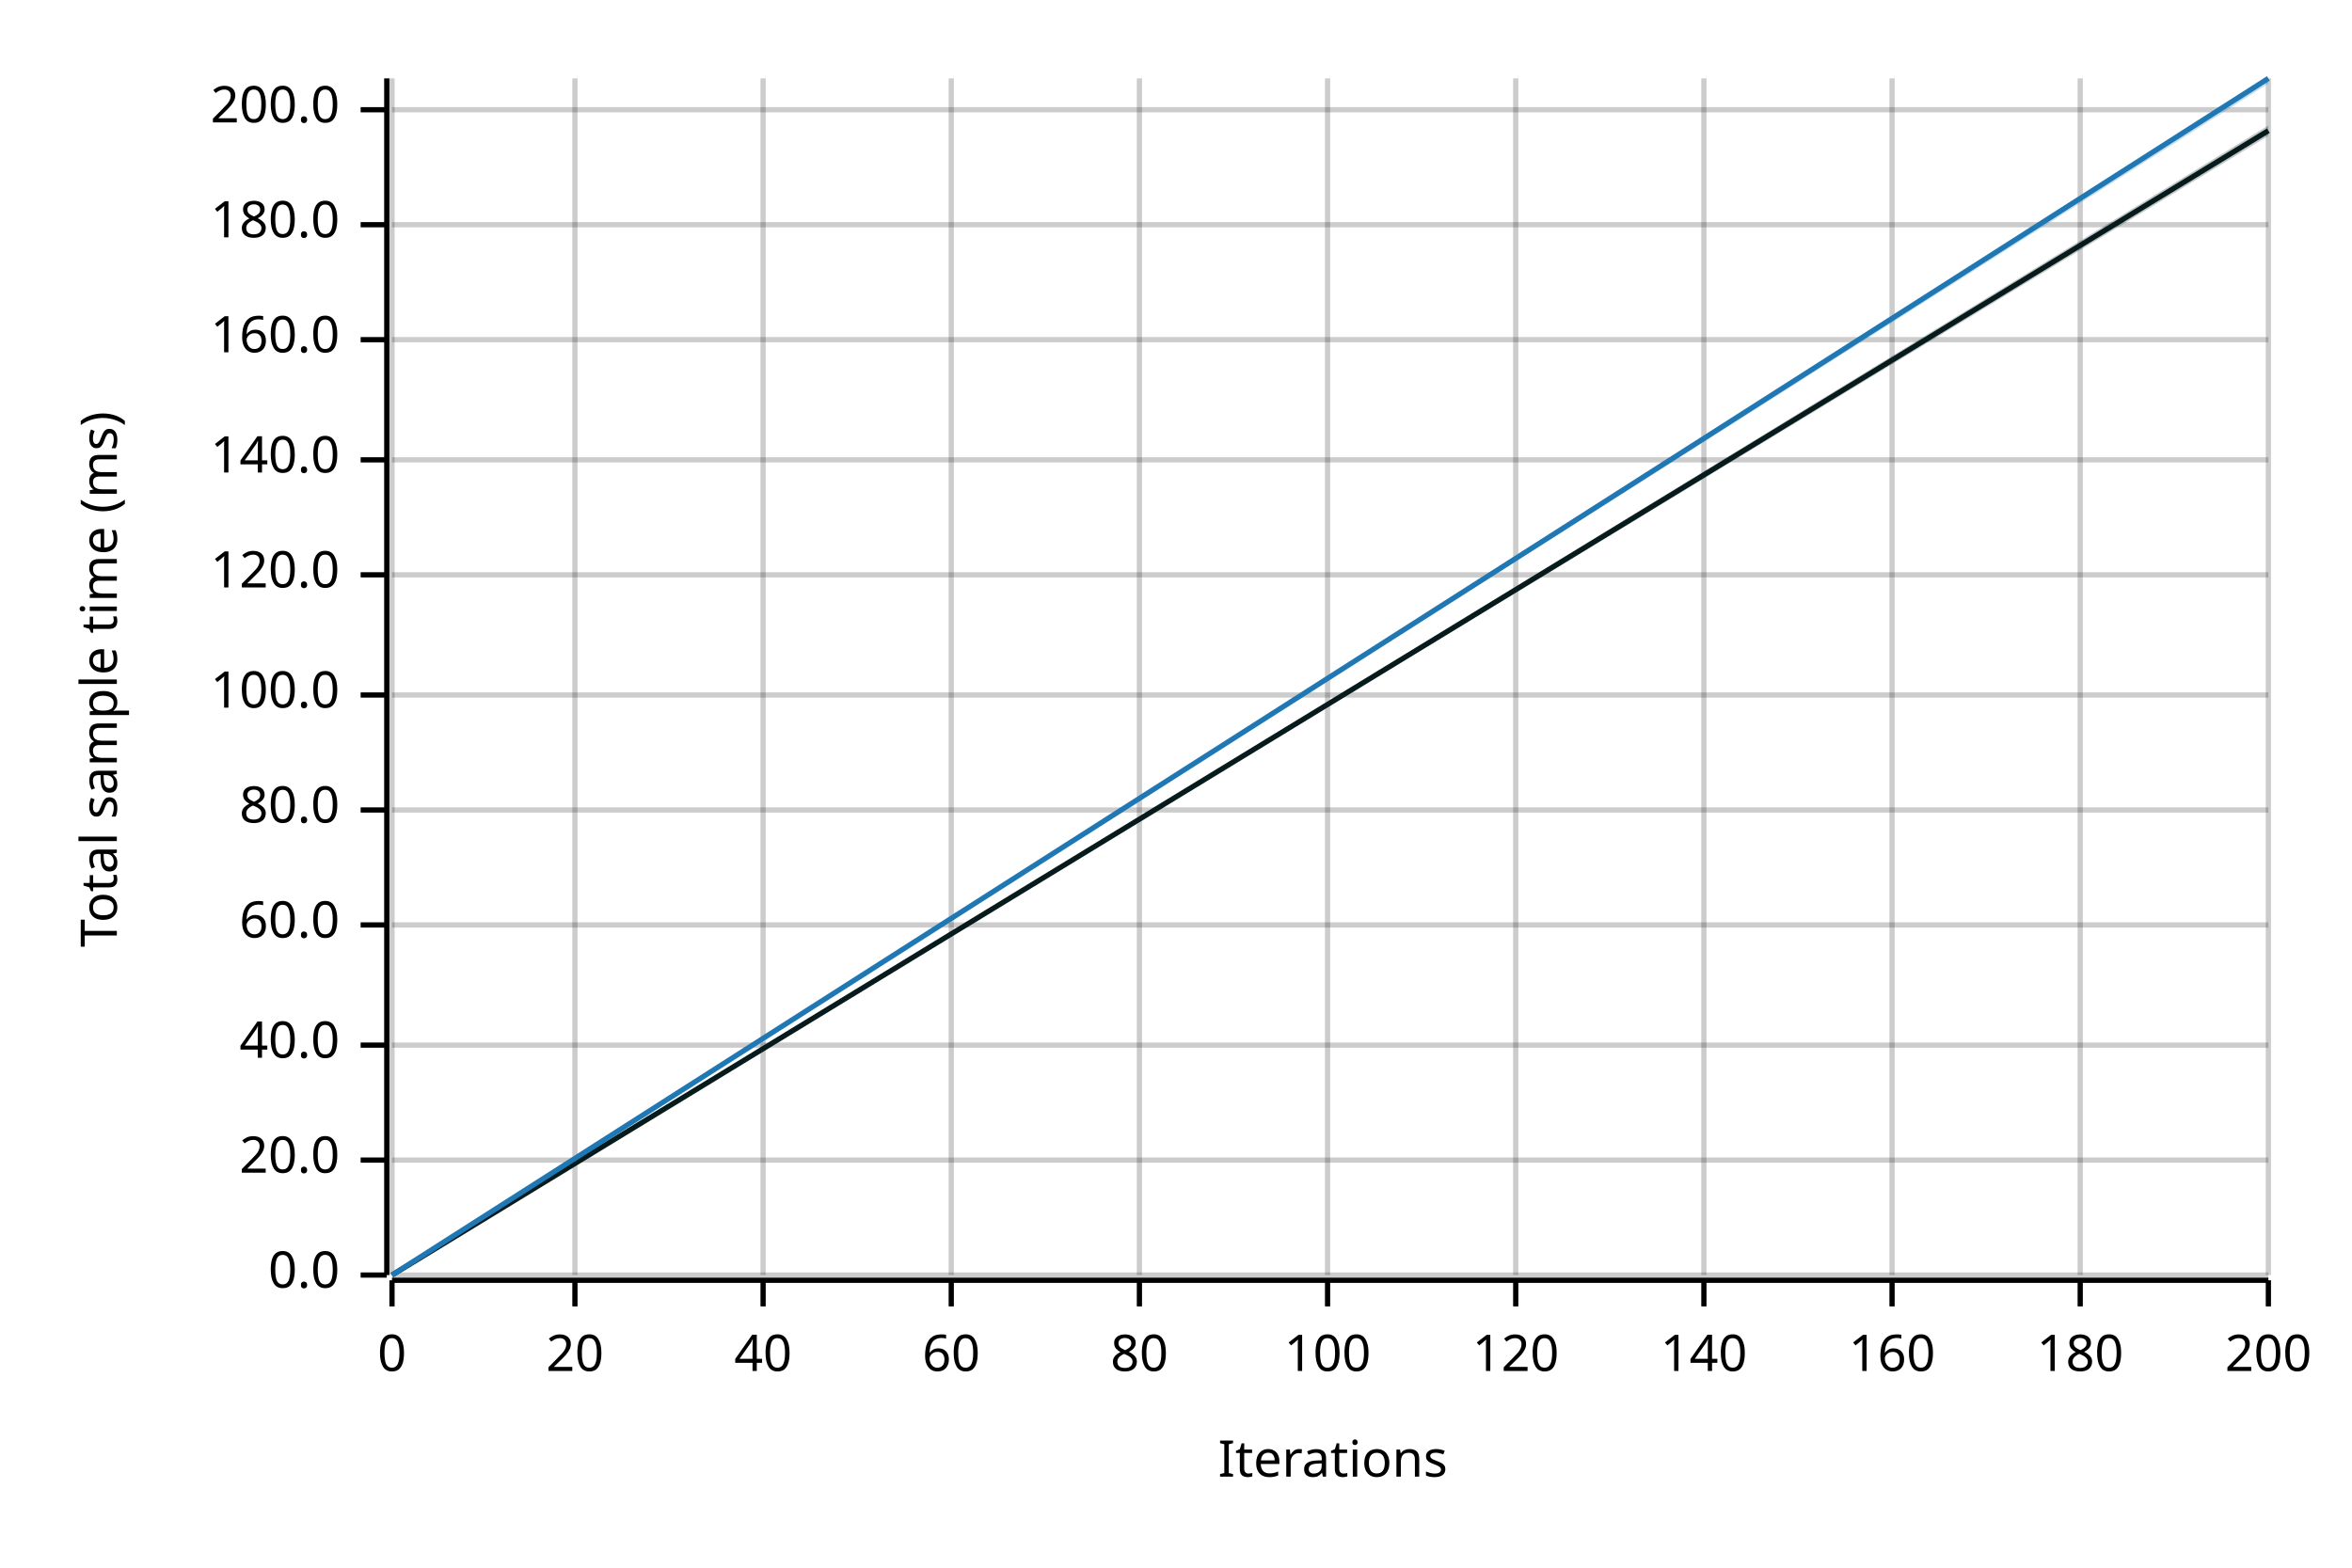
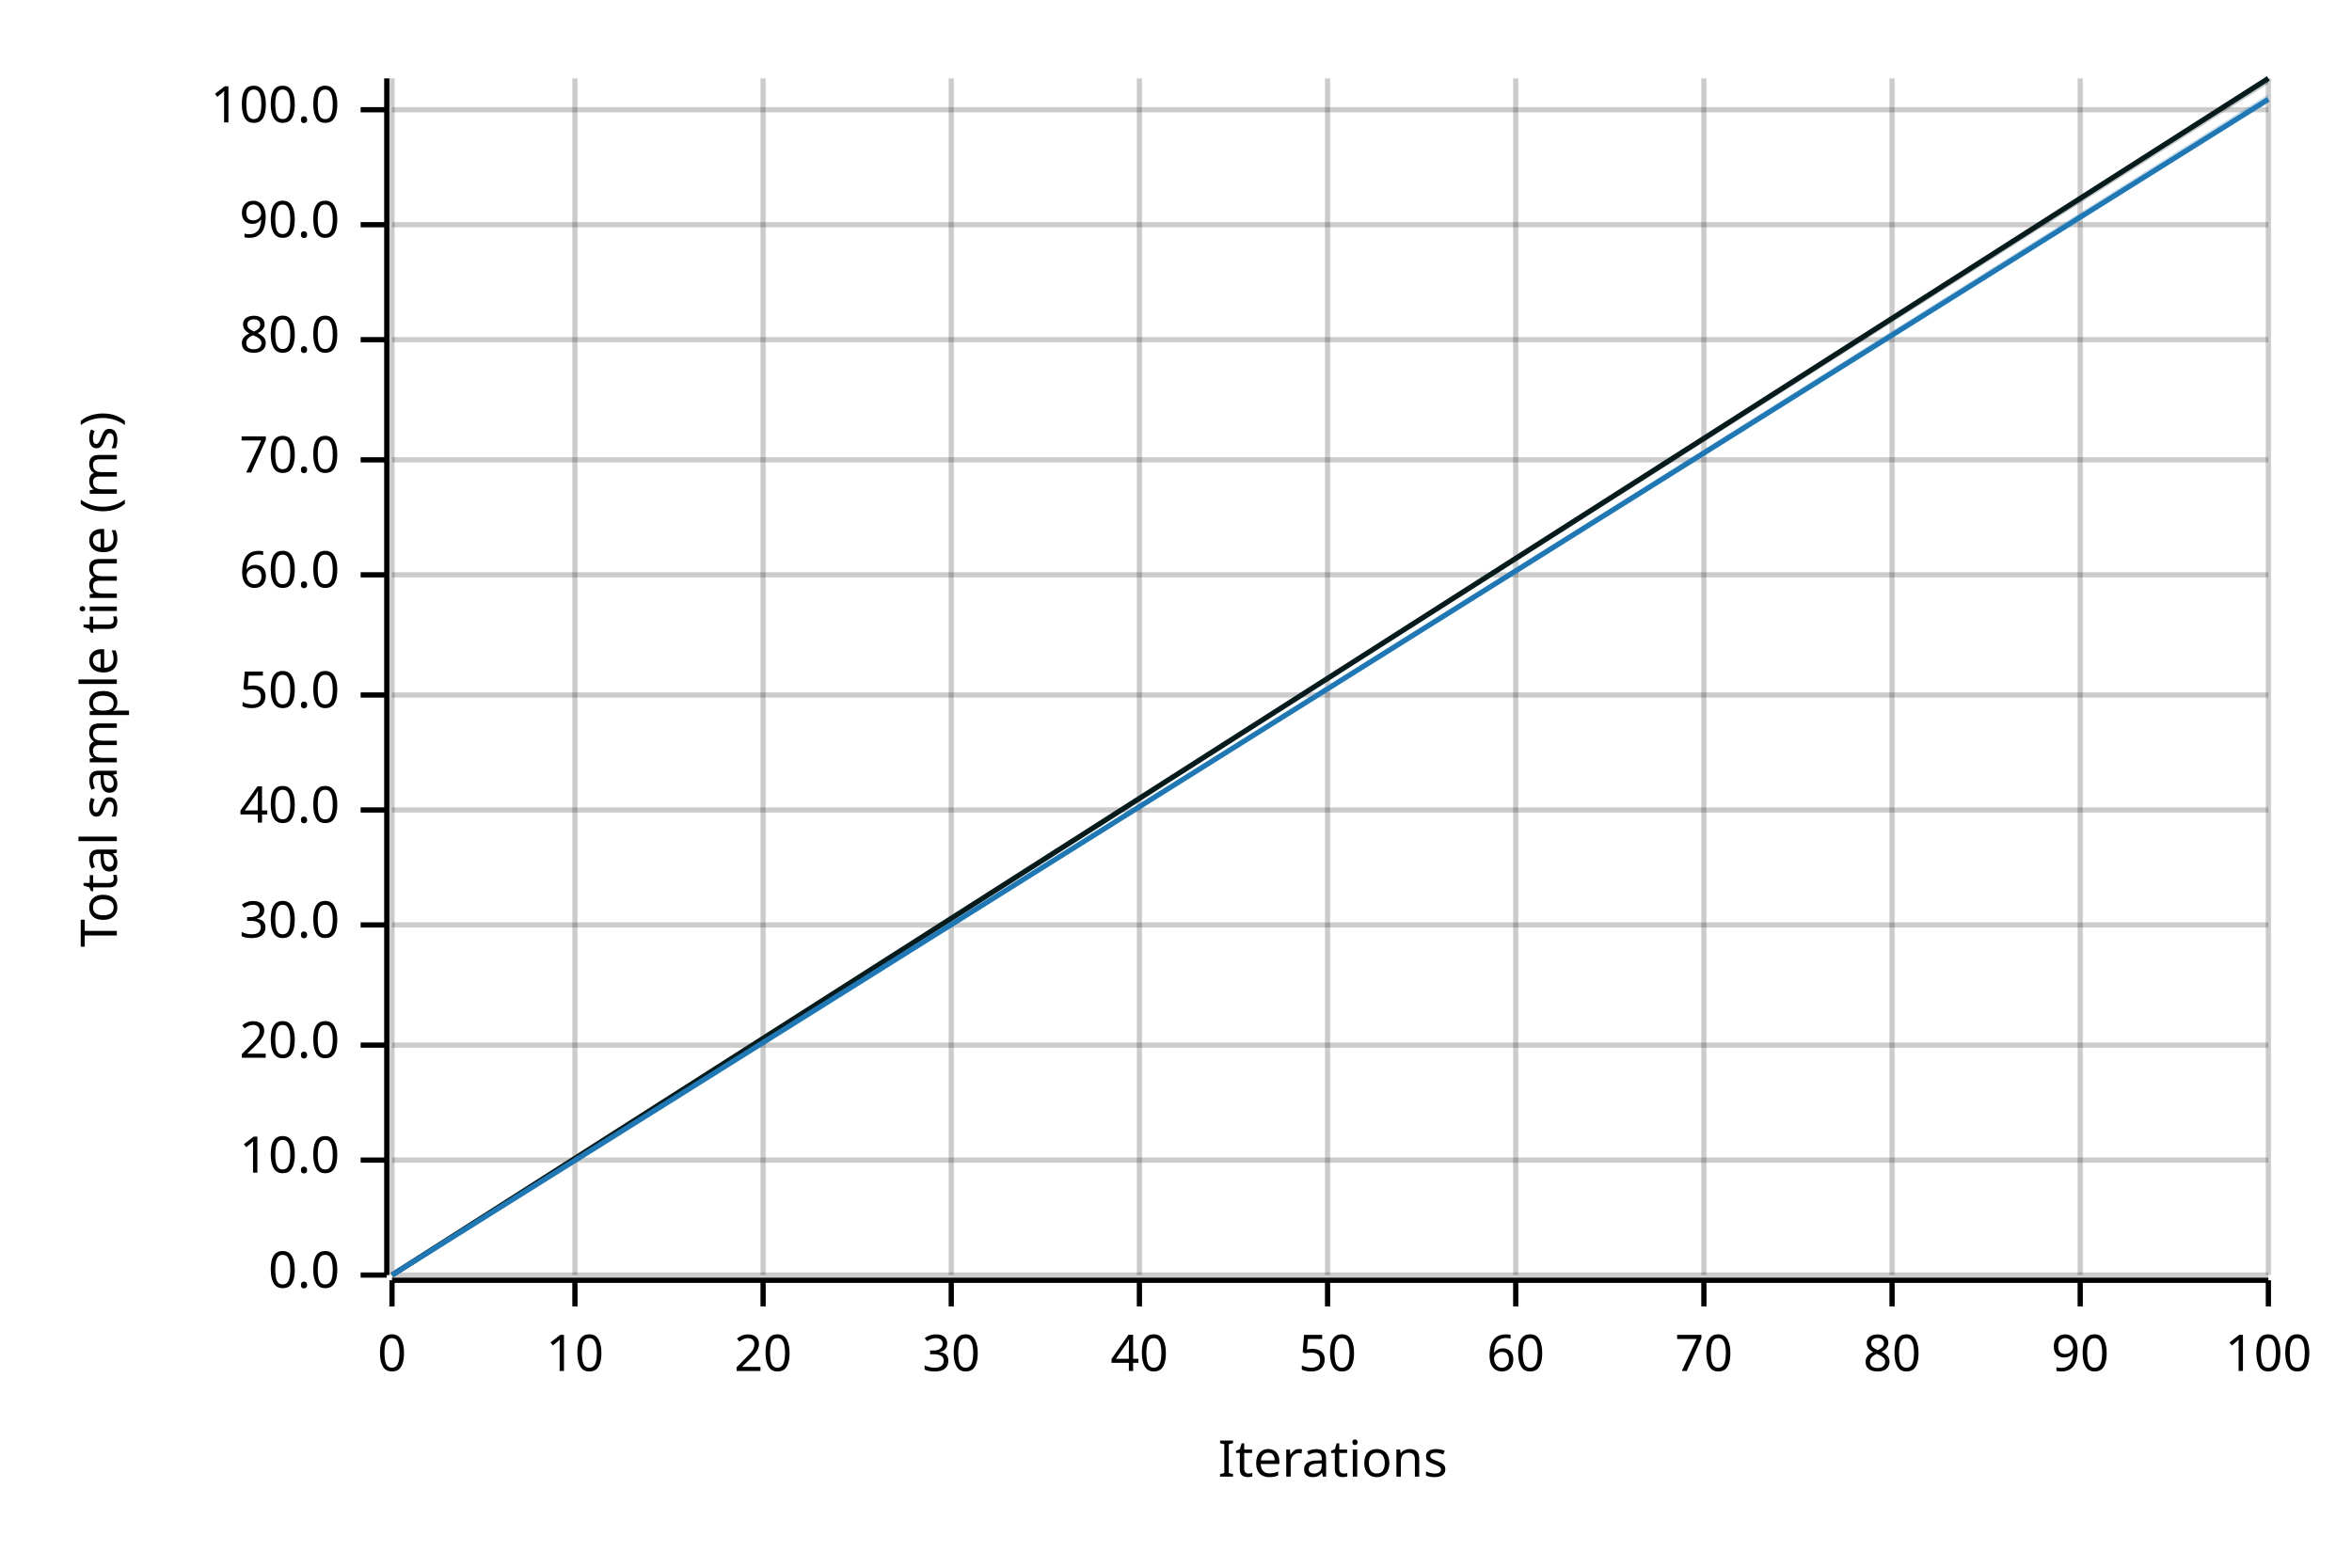
<svg xmlns="http://www.w3.org/2000/svg" width="450" height="300" viewBox="0 0 450 300">
  <text x="15" y="130" dy="0.76em" text-anchor="middle" font-family="sans-serif" font-size="9.677" opacity="1" fill="#000000" transform="rotate(270, 15, 130)">
Total sample time (ms)
</text>
  <text x="255" y="285" dy="-0.5ex" text-anchor="middle" font-family="sans-serif" font-size="9.677" opacity="1" fill="#000000">
Iterations
</text>
  <line opacity="0.2" stroke="#000000" stroke-width="1" x1="75" y1="244" x2="75" y2="15" />
  <line opacity="0.2" stroke="#000000" stroke-width="1" x1="110" y1="244" x2="110" y2="15" />
  <line opacity="0.2" stroke="#000000" stroke-width="1" x1="146" y1="244" x2="146" y2="15" />
  <line opacity="0.2" stroke="#000000" stroke-width="1" x1="182" y1="244" x2="182" y2="15" />
  <line opacity="0.2" stroke="#000000" stroke-width="1" x1="218" y1="244" x2="218" y2="15" />
  <line opacity="0.2" stroke="#000000" stroke-width="1" x1="254" y1="244" x2="254" y2="15" />
  <line opacity="0.2" stroke="#000000" stroke-width="1" x1="290" y1="244" x2="290" y2="15" />
  <line opacity="0.2" stroke="#000000" stroke-width="1" x1="326" y1="244" x2="326" y2="15" />
  <line opacity="0.2" stroke="#000000" stroke-width="1" x1="362" y1="244" x2="362" y2="15" />
  <line opacity="0.2" stroke="#000000" stroke-width="1" x1="398" y1="244" x2="398" y2="15" />
  <line opacity="0.2" stroke="#000000" stroke-width="1" x1="434" y1="244" x2="434" y2="15" />
  <line opacity="0.2" stroke="#000000" stroke-width="1" x1="75" y1="244" x2="434" y2="244" />
  <line opacity="0.2" stroke="#000000" stroke-width="1" x1="75" y1="222" x2="434" y2="222" />
  <line opacity="0.2" stroke="#000000" stroke-width="1" x1="75" y1="200" x2="434" y2="200" />
  <line opacity="0.2" stroke="#000000" stroke-width="1" x1="75" y1="177" x2="434" y2="177" />
  <line opacity="0.2" stroke="#000000" stroke-width="1" x1="75" y1="155" x2="434" y2="155" />
  <line opacity="0.2" stroke="#000000" stroke-width="1" x1="75" y1="133" x2="434" y2="133" />
  <line opacity="0.2" stroke="#000000" stroke-width="1" x1="75" y1="110" x2="434" y2="110" />
  <line opacity="0.2" stroke="#000000" stroke-width="1" x1="75" y1="88" x2="434" y2="88" />
  <line opacity="0.2" stroke="#000000" stroke-width="1" x1="75" y1="65" x2="434" y2="65" />
  <line opacity="0.2" stroke="#000000" stroke-width="1" x1="75" y1="43" x2="434" y2="43" />
  <line opacity="0.2" stroke="#000000" stroke-width="1" x1="75" y1="21" x2="434" y2="21" />
  <polyline fill="none" opacity="1" stroke="#000000" stroke-width="1" points="74,15 74,244 " />
  <text x="65" y="244" dy="0.5ex" text-anchor="end" font-family="sans-serif" font-size="9.677" opacity="1" fill="#000000">
0.0
</text>
  <polyline fill="none" opacity="1" stroke="#000000" stroke-width="1" points="69,244 74,244 " />
  <text x="65" y="222" dy="0.5ex" text-anchor="end" font-family="sans-serif" font-size="9.677" opacity="1" fill="#000000">
- 20.0
+ 10.0
</text>
  <polyline fill="none" opacity="1" stroke="#000000" stroke-width="1" points="69,222 74,222 " />
  <text x="65" y="200" dy="0.5ex" text-anchor="end" font-family="sans-serif" font-size="9.677" opacity="1" fill="#000000">
- 40.0
+ 20.0
</text>
  <polyline fill="none" opacity="1" stroke="#000000" stroke-width="1" points="69,200 74,200 " />
  <text x="65" y="177" dy="0.5ex" text-anchor="end" font-family="sans-serif" font-size="9.677" opacity="1" fill="#000000">
- 60.0
+ 30.0
</text>
  <polyline fill="none" opacity="1" stroke="#000000" stroke-width="1" points="69,177 74,177 " />
  <text x="65" y="155" dy="0.5ex" text-anchor="end" font-family="sans-serif" font-size="9.677" opacity="1" fill="#000000">
- 80.0
+ 40.0
</text>
  <polyline fill="none" opacity="1" stroke="#000000" stroke-width="1" points="69,155 74,155 " />
  <text x="65" y="133" dy="0.5ex" text-anchor="end" font-family="sans-serif" font-size="9.677" opacity="1" fill="#000000">
- 100.0
+ 50.0
</text>
  <polyline fill="none" opacity="1" stroke="#000000" stroke-width="1" points="69,133 74,133 " />
  <text x="65" y="110" dy="0.5ex" text-anchor="end" font-family="sans-serif" font-size="9.677" opacity="1" fill="#000000">
- 120.0
+ 60.0
</text>
  <polyline fill="none" opacity="1" stroke="#000000" stroke-width="1" points="69,110 74,110 " />
  <text x="65" y="88" dy="0.5ex" text-anchor="end" font-family="sans-serif" font-size="9.677" opacity="1" fill="#000000">
- 140.0
+ 70.0
</text>
  <polyline fill="none" opacity="1" stroke="#000000" stroke-width="1" points="69,88 74,88 " />
  <text x="65" y="65" dy="0.5ex" text-anchor="end" font-family="sans-serif" font-size="9.677" opacity="1" fill="#000000">
- 160.0
+ 80.0
</text>
  <polyline fill="none" opacity="1" stroke="#000000" stroke-width="1" points="69,65 74,65 " />
  <text x="65" y="43" dy="0.5ex" text-anchor="end" font-family="sans-serif" font-size="9.677" opacity="1" fill="#000000">
- 180.0
+ 90.0
</text>
  <polyline fill="none" opacity="1" stroke="#000000" stroke-width="1" points="69,43 74,43 " />
  <text x="65" y="21" dy="0.5ex" text-anchor="end" font-family="sans-serif" font-size="9.677" opacity="1" fill="#000000">
- 200.0
+ 100.0
</text>
  <polyline fill="none" opacity="1" stroke="#000000" stroke-width="1" points="69,21 74,21 " />
  <polyline fill="none" opacity="1" stroke="#000000" stroke-width="1" points="75,245 434,245 " />
  <text x="75" y="255" dy="0.76em" text-anchor="middle" font-family="sans-serif" font-size="9.677" opacity="1" fill="#000000">
0
</text>
  <polyline fill="none" opacity="1" stroke="#000000" stroke-width="1" points="75,245 75,250 " />
  <text x="110" y="255" dy="0.76em" text-anchor="middle" font-family="sans-serif" font-size="9.677" opacity="1" fill="#000000">
- 20
+ 10
</text>
  <polyline fill="none" opacity="1" stroke="#000000" stroke-width="1" points="110,245 110,250 " />
  <text x="146" y="255" dy="0.76em" text-anchor="middle" font-family="sans-serif" font-size="9.677" opacity="1" fill="#000000">
- 40
+ 20
</text>
  <polyline fill="none" opacity="1" stroke="#000000" stroke-width="1" points="146,245 146,250 " />
  <text x="182" y="255" dy="0.76em" text-anchor="middle" font-family="sans-serif" font-size="9.677" opacity="1" fill="#000000">
- 60
+ 30
</text>
  <polyline fill="none" opacity="1" stroke="#000000" stroke-width="1" points="182,245 182,250 " />
  <text x="218" y="255" dy="0.76em" text-anchor="middle" font-family="sans-serif" font-size="9.677" opacity="1" fill="#000000">
- 80
+ 40
</text>
  <polyline fill="none" opacity="1" stroke="#000000" stroke-width="1" points="218,245 218,250 " />
  <text x="254" y="255" dy="0.76em" text-anchor="middle" font-family="sans-serif" font-size="9.677" opacity="1" fill="#000000">
- 100
+ 50
</text>
  <polyline fill="none" opacity="1" stroke="#000000" stroke-width="1" points="254,245 254,250 " />
  <text x="290" y="255" dy="0.76em" text-anchor="middle" font-family="sans-serif" font-size="9.677" opacity="1" fill="#000000">
- 120
+ 60
</text>
  <polyline fill="none" opacity="1" stroke="#000000" stroke-width="1" points="290,245 290,250 " />
  <text x="326" y="255" dy="0.76em" text-anchor="middle" font-family="sans-serif" font-size="9.677" opacity="1" fill="#000000">
- 140
+ 70
</text>
  <polyline fill="none" opacity="1" stroke="#000000" stroke-width="1" points="326,245 326,250 " />
  <text x="362" y="255" dy="0.76em" text-anchor="middle" font-family="sans-serif" font-size="9.677" opacity="1" fill="#000000">
- 160
+ 80
</text>
  <polyline fill="none" opacity="1" stroke="#000000" stroke-width="1" points="362,245 362,250 " />
  <text x="398" y="255" dy="0.76em" text-anchor="middle" font-family="sans-serif" font-size="9.677" opacity="1" fill="#000000">
- 180
+ 90
</text>
  <polyline fill="none" opacity="1" stroke="#000000" stroke-width="1" points="398,245 398,250 " />
  <text x="434" y="255" dy="0.76em" text-anchor="middle" font-family="sans-serif" font-size="9.677" opacity="1" fill="#000000">
- 200
+ 100
</text>
  <polyline fill="none" opacity="1" stroke="#000000" stroke-width="1" points="434,245 434,250 " />
-   <polyline fill="none" opacity="1" stroke="#071A1C" stroke-width="1" points="75,244 434,25 " />
-   <polygon opacity="0.25" fill="#071A1C" points="75,244 434,26 434,24 " />
-   <polyline fill="none" opacity="1" stroke="#1F78B4" stroke-width="1" points="75,244 434,15 " />
-   <polygon opacity="0.25" fill="#1F78B4" points="75,244 434,16 434,15 " />
+   <polyline fill="none" opacity="1" stroke="#071A1C" stroke-width="1" points="75,244 434,15 " />
+   <polygon opacity="0.25" fill="#071A1C" points="75,244 434,16 434,15 " />
+   <polyline fill="none" opacity="1" stroke="#1F78B4" stroke-width="1" points="75,244 434,19 " />
+   <polygon opacity="0.25" fill="#1F78B4" points="75,244 434,19 434,18 " />
</svg>
